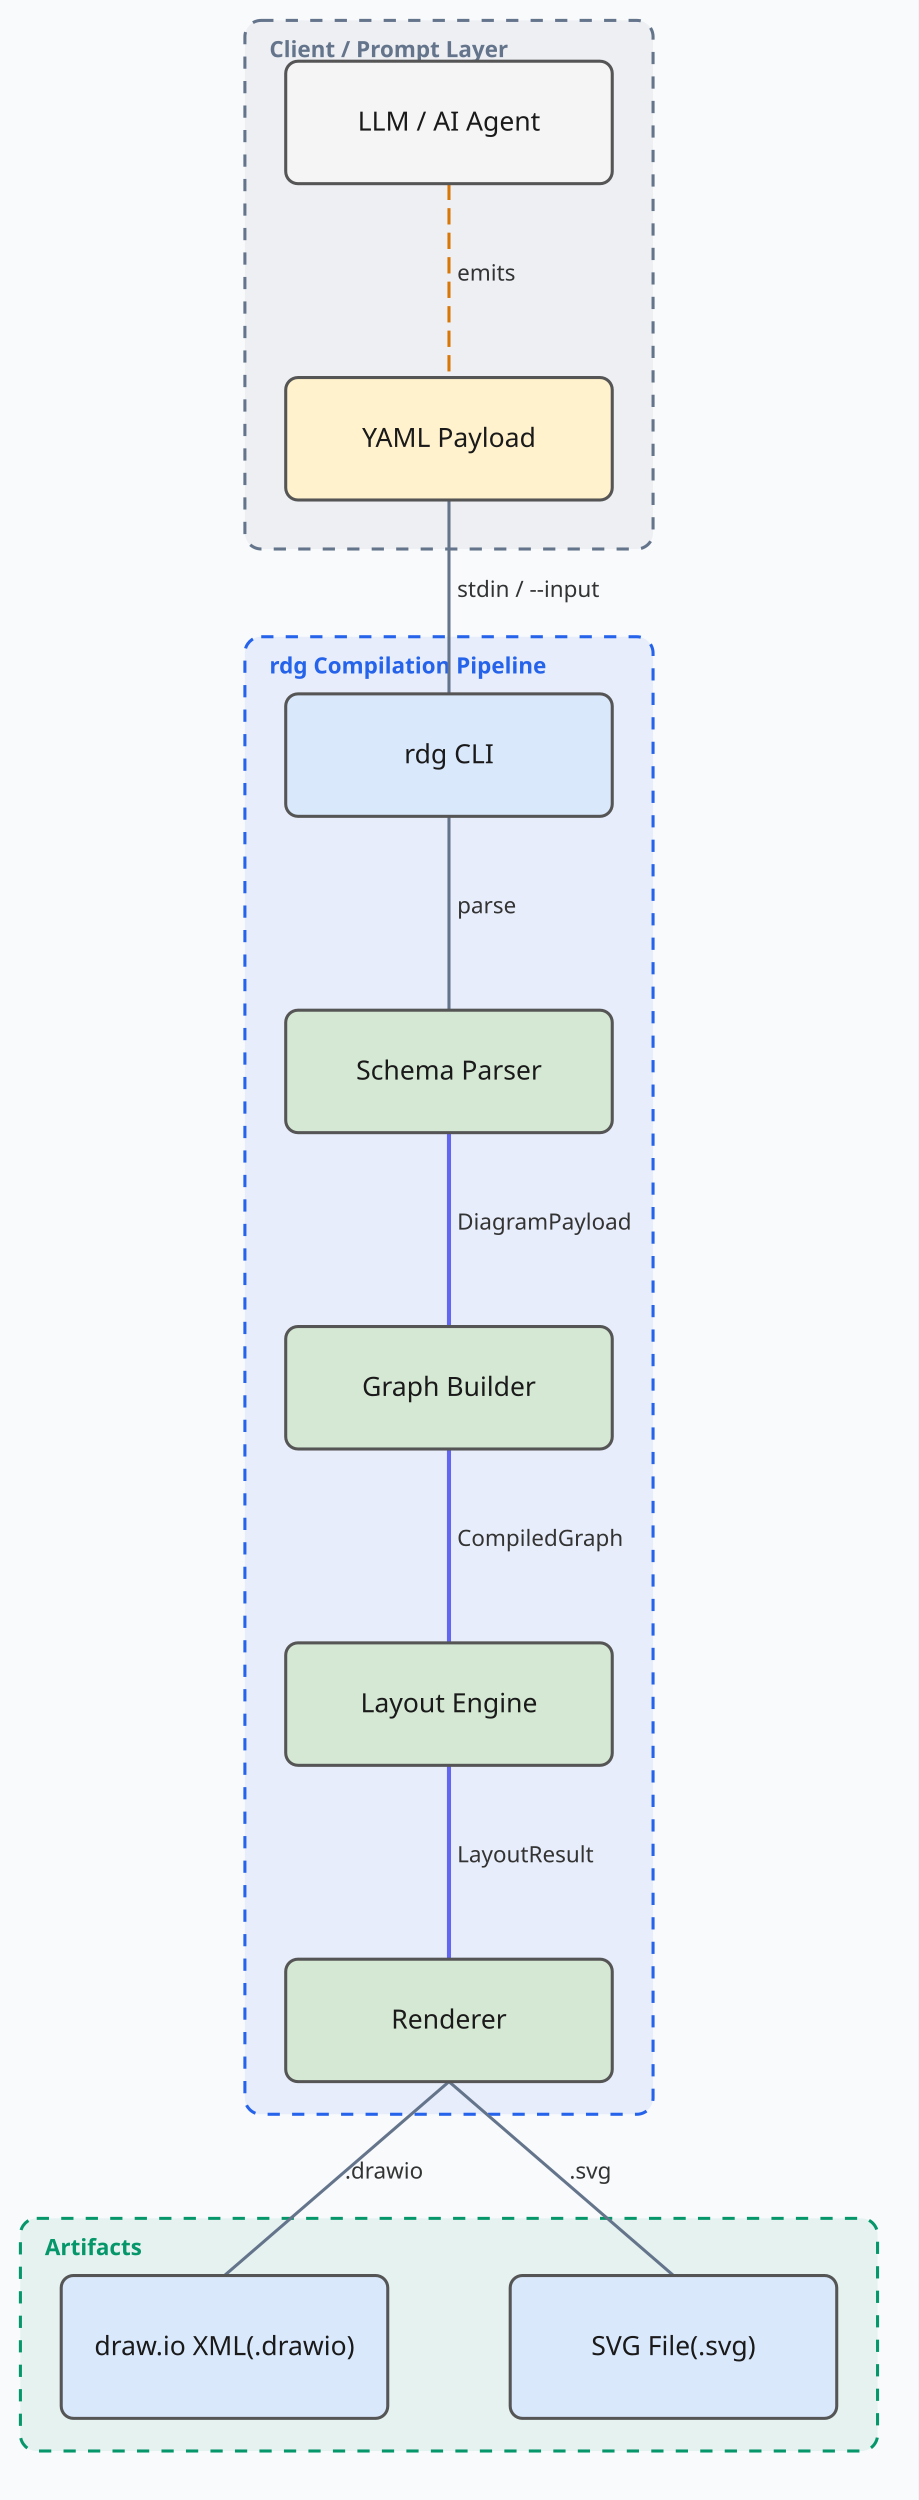
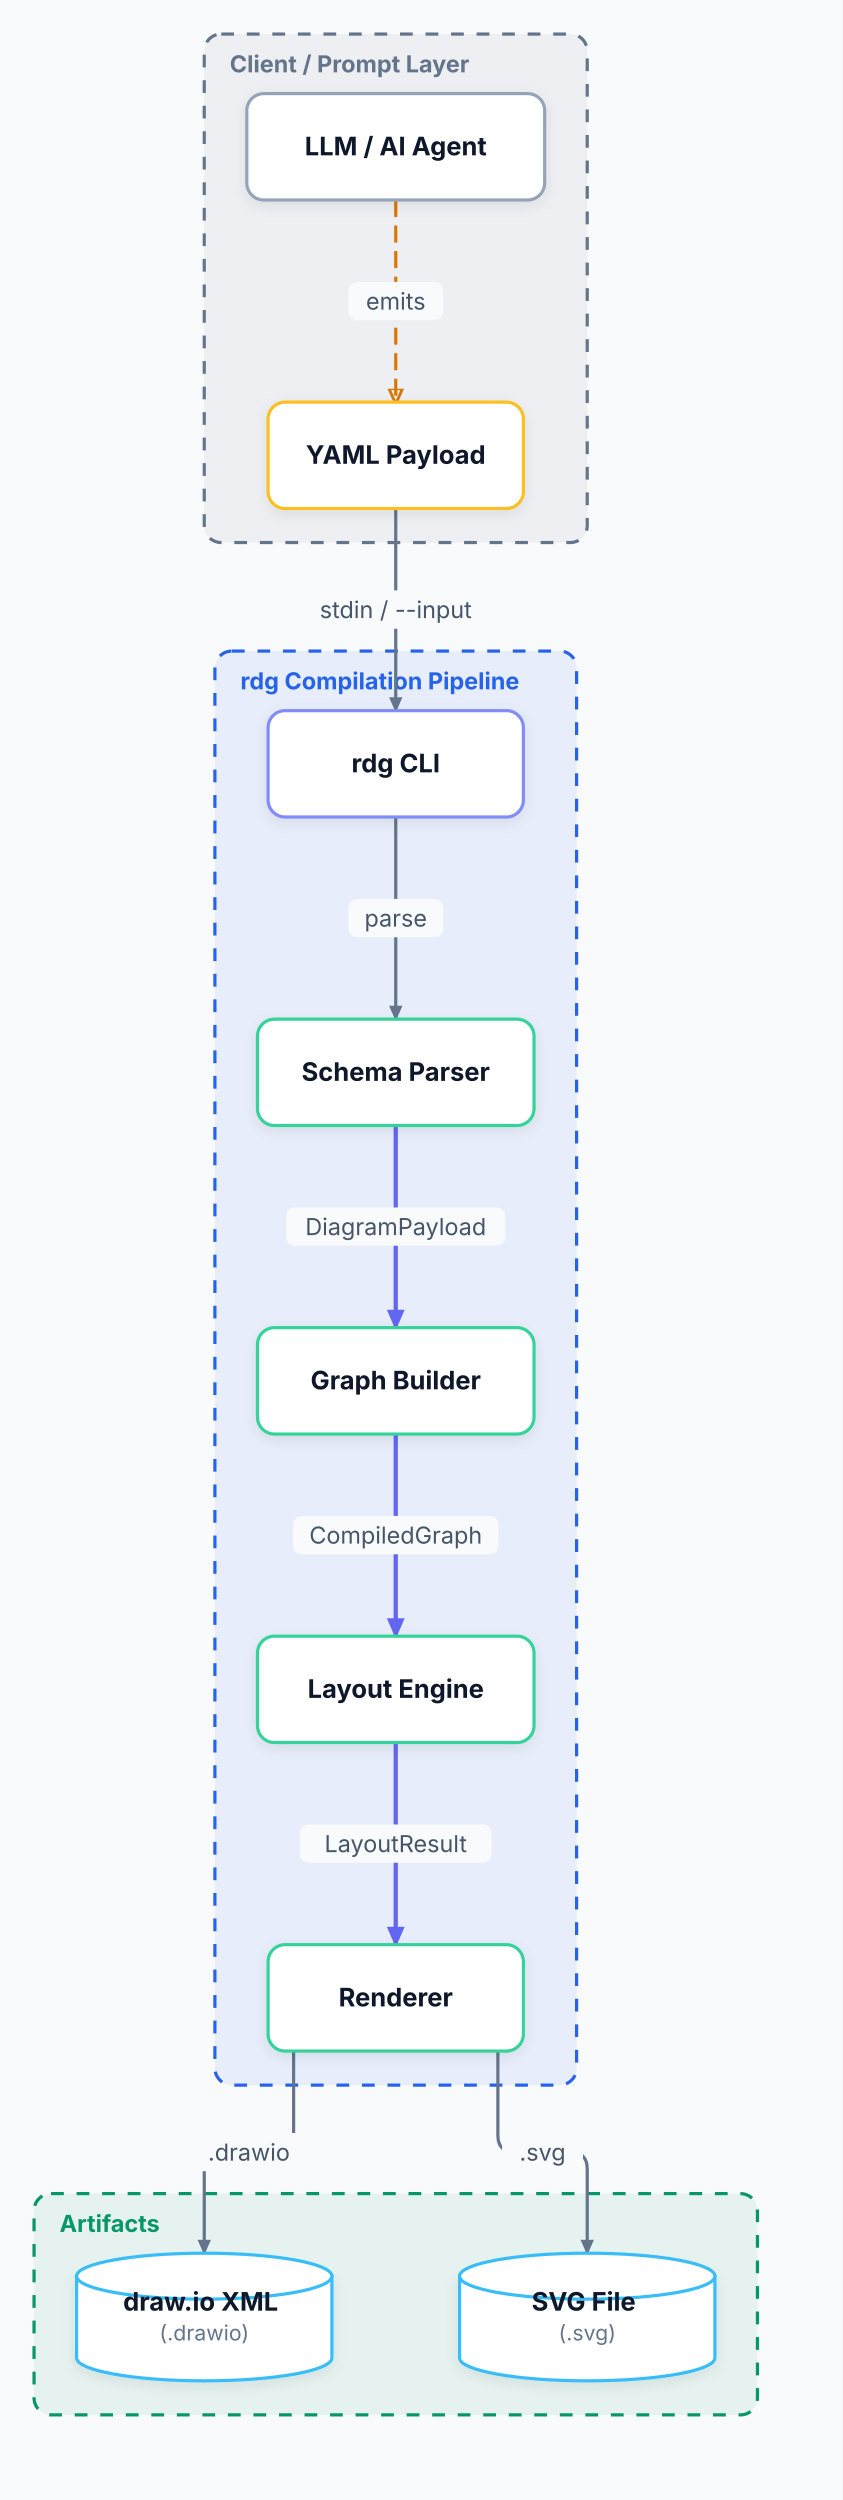
- <svg xmlns="http://www.w3.org/2000/svg" version="1.1" width="450" height="1225" viewBox="0 0 450 1225">
+ <svg xmlns="http://www.w3.org/2000/svg" version="1.1" width="396" height="1175" viewBox="0 0 396 1175">
  <rect width="100%" height="100%" fill="#f8fafc" />
-   <rect x="120" y="10" width="200" height="259" rx="8" fill="#64748b" fill-opacity="0.08" stroke="#64748b" stroke-width="1.5" stroke-dasharray="6 6" />
-   <text x="132" y="28" font-family="sans-serif" font-size="11" font-weight="bold" fill="#64748b">Client / Prompt Layer</text>
-   <rect x="120" y="312" width="200" height="724" rx="8" fill="#2563eb" fill-opacity="0.08" stroke="#2563eb" stroke-width="1.5" stroke-dasharray="6 6" />
-   <text x="132" y="330" font-family="sans-serif" font-size="11" font-weight="bold" fill="#2563eb">rdg Compilation Pipeline</text>
-   <rect x="10" y="1087" width="420" height="114" rx="8" fill="#059669" fill-opacity="0.08" stroke="#059669" stroke-width="1.5" stroke-dasharray="6 6" />
-   <text x="22" y="1105" font-family="sans-serif" font-size="11" font-weight="bold" fill="#059669">Artifacts</text>
-   <line x1="220" y1="90" x2="220" y2="185" stroke="#d97706" stroke-width="1.5" stroke-dasharray="8 4" marker-end="url(#arrow)" />
-   <text x="224" y="137.5" font-family="sans-serif" font-size="11" fill="#333333">emits</text>
-   <line x1="220" y1="245" x2="220" y2="340" stroke="#64748b" stroke-width="1.5" marker-end="url(#arrow)" />
-   <text x="224" y="292.5" font-family="sans-serif" font-size="11" fill="#333333">stdin / --input</text>
-   <line x1="220" y1="400" x2="220" y2="495" stroke="#64748b" stroke-width="1.5" marker-end="url(#arrow)" />
-   <text x="224" y="447.5" font-family="sans-serif" font-size="11" fill="#333333">parse</text>
-   <line x1="220" y1="555" x2="220" y2="650" stroke="#6366f1" stroke-width="2.0" marker-end="url(#arrow)" />
-   <text x="224" y="602.5" font-family="sans-serif" font-size="11" fill="#333333">DiagramPayload</text>
-   <line x1="220" y1="710" x2="220" y2="805" stroke="#6366f1" stroke-width="2.0" marker-end="url(#arrow)" />
-   <text x="224" y="757.5" font-family="sans-serif" font-size="11" fill="#333333">CompiledGraph</text>
-   <line x1="220" y1="865" x2="220" y2="960" stroke="#6366f1" stroke-width="2.0" marker-end="url(#arrow)" />
-   <text x="224" y="912.5" font-family="sans-serif" font-size="11" fill="#333333">LayoutResult</text>
-   <line x1="220" y1="1020" x2="110" y2="1115" stroke="#64748b" stroke-width="1.5" marker-end="url(#arrow)" />
-   <text x="169" y="1067.5" font-family="sans-serif" font-size="11" fill="#333333">.drawio</text>
-   <line x1="220" y1="1020" x2="330" y2="1115" stroke="#64748b" stroke-width="1.5" marker-end="url(#arrow)" />
-   <text x="279" y="1067.5" font-family="sans-serif" font-size="11" fill="#333333">.svg</text>
-   <rect x="140" y="30" width="160" height="60" rx="6" ry="6" fill="#f5f5f5" stroke="#555555" stroke-width="1.5" />
-   <text x="220" y="64" text-anchor="middle" font-family="sans-serif" font-size="13" fill="#1a1a1a">LLM / AI Agent</text>
-   <rect x="140" y="185" width="160" height="60" rx="6" ry="6" fill="#fff2cc" stroke="#555555" stroke-width="1.5" />
-   <text x="220" y="219" text-anchor="middle" font-family="sans-serif" font-size="13" fill="#1a1a1a">YAML Payload</text>
-   <rect x="140" y="340" width="160" height="60" rx="6" ry="6" fill="#DAE8FC" stroke="#555555" stroke-width="1.5" />
-   <text x="220" y="374" text-anchor="middle" font-family="sans-serif" font-size="13" fill="#1a1a1a">rdg CLI</text>
-   <rect x="140" y="495" width="160" height="60" rx="6" ry="6" fill="#d5e8d4" stroke="#555555" stroke-width="1.5" />
-   <text x="220" y="529" text-anchor="middle" font-family="sans-serif" font-size="13" fill="#1a1a1a">Schema Parser</text>
-   <rect x="140" y="650" width="160" height="60" rx="6" ry="6" fill="#d5e8d4" stroke="#555555" stroke-width="1.5" />
-   <text x="220" y="684" text-anchor="middle" font-family="sans-serif" font-size="13" fill="#1a1a1a">Graph Builder</text>
-   <rect x="140" y="805" width="160" height="60" rx="6" ry="6" fill="#d5e8d4" stroke="#555555" stroke-width="1.5" />
-   <text x="220" y="839" text-anchor="middle" font-family="sans-serif" font-size="13" fill="#1a1a1a">Layout Engine</text>
-   <rect x="140" y="960" width="160" height="60" rx="6" ry="6" fill="#d5e8d4" stroke="#555555" stroke-width="1.5" />
-   <text x="220" y="994" text-anchor="middle" font-family="sans-serif" font-size="13" fill="#1a1a1a">Renderer</text>
-   <rect x="30" y="1115" width="160" height="70" rx="6" ry="6" fill="#dae8fc" stroke="#555555" stroke-width="1.5" />
-   <text x="110" y="1154" text-anchor="middle" font-family="sans-serif" font-size="13" fill="#1a1a1a">draw.io XML
- (.drawio)</text>
-   <rect x="250" y="1115" width="160" height="70" rx="6" ry="6" fill="#dae8fc" stroke="#555555" stroke-width="1.5" />
-   <text x="330" y="1154" text-anchor="middle" font-family="sans-serif" font-size="13" fill="#1a1a1a">SVG File
- (.svg)</text>
+   <defs>
+     <filter id="card-shadow" x="-20%" y="-20%" width="140%" height="140%">
+       <feDropShadow dx="0" dy="2" stdDeviation="3" flood-color="#0f172a" flood-opacity="0.08" />
+     </filter>
+     <marker id="arrow-slate" viewBox="0 0 10 10" refX="7" refY="5" markerWidth="6" markerHeight="6" orient="auto-start-reverse">
+       <path d="M 0 1.5 L 8 5 L 0 8.5 z" fill="#64748b" />
+     </marker>
+     <marker id="arrow-dark" viewBox="0 0 10 10" refX="7" refY="5" markerWidth="6" markerHeight="6" orient="auto-start-reverse">
+       <path d="M 0 1.5 L 8 5 L 0 8.5 z" fill="#94a3b8" />
+     </marker>
+     <marker id="arrow-amber" viewBox="0 0 10 10" refX="7" refY="5" markerWidth="6" markerHeight="6" orient="auto-start-reverse">
+       <path d="M 0 1.5 L 8 5 L 0 8.5 z" fill="none" stroke="#d97706" stroke-width="1.5" />
+     </marker>
+     <marker id="arrow-red" viewBox="0 0 10 10" refX="7" refY="5" markerWidth="6" markerHeight="6" orient="auto-start-reverse">
+       <path d="M 0 1.5 L 8 5 L 0 8.5 z" fill="none" stroke="#ef4444" stroke-width="1.5" />
+     </marker>
+     <marker id="arrow-indigo" viewBox="0 0 10 10" refX="7" refY="5" markerWidth="6" markerHeight="6" orient="auto-start-reverse">
+       <path d="M 0 1.5 L 8 5 L 0 8.5 z" fill="#6366f1" />
+     </marker>
+   </defs>
+   <rect x="96" y="16" width="180" height="239" rx="8" fill="#64748b" fill-opacity="0.08" stroke="#64748b" stroke-width="1.5" stroke-dasharray="6 6" />
+   <text x="108" y="34" font-family="Inter, Helvetica, sans-serif" font-size="11" font-weight="bold" fill="#64748b">Client / Prompt Layer</text>
+   <rect x="101" y="306" width="170" height="674" rx="8" fill="#2563eb" fill-opacity="0.08" stroke="#2563eb" stroke-width="1.5" stroke-dasharray="6 6" />
+   <text x="113" y="324" font-family="Inter, Helvetica, sans-serif" font-size="11" font-weight="bold" fill="#2563eb">rdg Compilation Pipeline</text>
+   <rect x="16" y="1031" width="340" height="104" rx="8" fill="#059669" fill-opacity="0.08" stroke="#059669" stroke-width="1.5" stroke-dasharray="6 6" />
+   <text x="28" y="1049" font-family="Inter, Helvetica, sans-serif" font-size="11" font-weight="bold" fill="#059669">Artifacts</text>
+   <path d="M 186.0 94.0 L 186.0 189.0" fill="none" stroke="#d97706" stroke-width="1.5" stroke-dasharray="8 4" marker-end="url(#arrow-amber)" />
+   <rect x="163.8" y="132.5" width="44.5" height="18.0" rx="4" ry="4" fill="#f8fafc" />
+   <text x="186.0" y="145.5" text-anchor="middle" font-family="Inter, Helvetica, sans-serif" font-size="11" fill="#475569">emits</text>
+   <path d="M 186.0 239.0 L 186.0 334.0" fill="none" stroke="#64748b" stroke-width="1.5" marker-end="url(#arrow-slate)" />
+   <rect x="131.2" y="277.5" width="109.5" height="18.0" rx="4" ry="4" fill="#f8fafc" />
+   <text x="186.0" y="290.5" text-anchor="middle" font-family="Inter, Helvetica, sans-serif" font-size="11" fill="#475569">stdin / --input</text>
+   <path d="M 186.0 384.0 L 186.0 479.0" fill="none" stroke="#64748b" stroke-width="1.5" marker-end="url(#arrow-slate)" />
+   <rect x="163.8" y="422.5" width="44.5" height="18.0" rx="4" ry="4" fill="#f8fafc" />
+   <text x="186.0" y="435.5" text-anchor="middle" font-family="Inter, Helvetica, sans-serif" font-size="11" fill="#475569">parse</text>
+   <path d="M 186.0 529.0 L 186.0 624.0" fill="none" stroke="#6366f1" stroke-width="2.0" marker-end="url(#arrow-indigo)" />
+   <rect x="134.5" y="567.5" width="103.0" height="18.0" rx="4" ry="4" fill="#f8fafc" />
+   <text x="186.0" y="580.5" text-anchor="middle" font-family="Inter, Helvetica, sans-serif" font-size="11" fill="#475569">DiagramPayload</text>
+   <path d="M 186.0 674.0 L 186.0 769.0" fill="none" stroke="#6366f1" stroke-width="2.0" marker-end="url(#arrow-indigo)" />
+   <rect x="137.8" y="712.5" width="96.5" height="18.0" rx="4" ry="4" fill="#f8fafc" />
+   <text x="186.0" y="725.5" text-anchor="middle" font-family="Inter, Helvetica, sans-serif" font-size="11" fill="#475569">CompiledGraph</text>
+   <path d="M 186.0 819.0 L 186.0 914.0" fill="none" stroke="#6366f1" stroke-width="2.0" marker-end="url(#arrow-indigo)" />
+   <rect x="141.0" y="857.5" width="90.0" height="18.0" rx="4" ry="4" fill="#f8fafc" />
+   <text x="186.0" y="870.5" text-anchor="middle" font-family="Inter, Helvetica, sans-serif" font-size="11" fill="#475569">LayoutResult</text>
+   <path d="M 138.0 964.0 L 138.0 1003.5 Q 138.0 1011.5 130.0 1011.5 L 104.0 1011.5 Q 96.0 1011.5 96.0 1019.5 L 96.0 1059.0" fill="none" stroke="#64748b" stroke-width="1.5" marker-end="url(#arrow-slate)" />
+   <rect x="88.2" y="1002.5" width="57.5" height="18.0" rx="4" ry="4" fill="#f8fafc" />
+   <text x="117.0" y="1015.5" text-anchor="middle" font-family="Inter, Helvetica, sans-serif" font-size="11" fill="#475569">.drawio</text>
+   <path d="M 234.0 964.0 L 234.0 1003.5 Q 234.0 1011.5 242.0 1011.5 L 268.0 1011.5 Q 276.0 1011.5 276.0 1019.5 L 276.0 1059.0" fill="none" stroke="#64748b" stroke-width="1.5" marker-end="url(#arrow-slate)" />
+   <rect x="236.0" y="1002.5" width="38.0" height="18.0" rx="4" ry="4" fill="#f8fafc" />
+   <text x="255.0" y="1015.5" text-anchor="middle" font-family="Inter, Helvetica, sans-serif" font-size="11" fill="#475569">.svg</text>
+   <rect x="116.0" y="44.0" width="140.0" height="50.0" rx="8" ry="8" fill="#ffffff" stroke="#94a3b8" stroke-width="1.5" filter="url(#card-shadow)" />
+   <text x="186.0" y="73.0" text-anchor="middle" font-family="Inter, Helvetica, sans-serif">
+     <tspan x="186.0" font-size="12" fill="#0f172a" font-weight="bold">LLM / AI Agent</tspan>
+   </text>
+   <rect x="126.0" y="189.0" width="120.0" height="50.0" rx="8" ry="8" fill="#ffffff" stroke="#fbbf24" stroke-width="1.5" filter="url(#card-shadow)" />
+   <text x="186.0" y="218.0" text-anchor="middle" font-family="Inter, Helvetica, sans-serif">
+     <tspan x="186.0" font-size="12" fill="#0f172a" font-weight="bold">YAML Payload</tspan>
+   </text>
+   <rect x="126.0" y="334.0" width="120.0" height="50.0" rx="8" ry="8" fill="#ffffff" stroke="#818cf8" stroke-width="1.5" filter="url(#card-shadow)" />
+   <text x="186.0" y="363.0" text-anchor="middle" font-family="Inter, Helvetica, sans-serif">
+     <tspan x="186.0" font-size="12" fill="#0f172a" font-weight="bold">rdg CLI</tspan>
+   </text>
+   <rect x="121.0" y="479.0" width="130.0" height="50.0" rx="8" ry="8" fill="#ffffff" stroke="#34d399" stroke-width="1.5" filter="url(#card-shadow)" />
+   <text x="186.0" y="508.0" text-anchor="middle" font-family="Inter, Helvetica, sans-serif">
+     <tspan x="186.0" font-size="12" fill="#0f172a" font-weight="bold">Schema Parser</tspan>
+   </text>
+   <rect x="121.0" y="624.0" width="130.0" height="50.0" rx="8" ry="8" fill="#ffffff" stroke="#34d399" stroke-width="1.5" filter="url(#card-shadow)" />
+   <text x="186.0" y="653.0" text-anchor="middle" font-family="Inter, Helvetica, sans-serif">
+     <tspan x="186.0" font-size="12" fill="#0f172a" font-weight="bold">Graph Builder</tspan>
+   </text>
+   <rect x="121.0" y="769.0" width="130.0" height="50.0" rx="8" ry="8" fill="#ffffff" stroke="#34d399" stroke-width="1.5" filter="url(#card-shadow)" />
+   <text x="186.0" y="798.0" text-anchor="middle" font-family="Inter, Helvetica, sans-serif">
+     <tspan x="186.0" font-size="12" fill="#0f172a" font-weight="bold">Layout Engine</tspan>
+   </text>
+   <rect x="126.0" y="914.0" width="120.0" height="50.0" rx="8" ry="8" fill="#ffffff" stroke="#34d399" stroke-width="1.5" filter="url(#card-shadow)" />
+   <text x="186.0" y="943.0" text-anchor="middle" font-family="Inter, Helvetica, sans-serif">
+     <tspan x="186.0" font-size="12" fill="#0f172a" font-weight="bold">Renderer</tspan>
+   </text>
+   <path d="M 36.0 1069.8 L 36.0 1108.2 A 60.0 10.8 0 0 0 156.0 1108.2 L 156.0 1069.8 Z" fill="#ffffff" stroke="#38bdf8" stroke-width="1.5" filter="url(#card-shadow)" />
+   <ellipse cx="96.0" cy="1069.8" rx="60.0" ry="10.8" fill="#ffffff" stroke="#38bdf8" stroke-width="1.5" />
+   <text x="96.0" y="1086.0" text-anchor="middle" font-family="Inter, Helvetica, sans-serif">
+     <tspan x="96.0" font-size="12" fill="#0f172a" font-weight="bold">draw.io XML</tspan>
+     <tspan x="96.0" dy="14" font-size="10" fill="#64748b" font-weight="normal">(.drawio)</tspan>
+   </text>
+   <path d="M 216.0 1069.8 L 216.0 1108.2 A 60.0 10.8 0 0 0 336.0 1108.2 L 336.0 1069.8 Z" fill="#ffffff" stroke="#38bdf8" stroke-width="1.5" filter="url(#card-shadow)" />
+   <ellipse cx="276.0" cy="1069.8" rx="60.0" ry="10.8" fill="#ffffff" stroke="#38bdf8" stroke-width="1.5" />
+   <text x="276.0" y="1086.0" text-anchor="middle" font-family="Inter, Helvetica, sans-serif">
+     <tspan x="276.0" font-size="12" fill="#0f172a" font-weight="bold">SVG File</tspan>
+     <tspan x="276.0" dy="14" font-size="10" fill="#64748b" font-weight="normal">(.svg)</tspan>
+   </text>
</svg>
